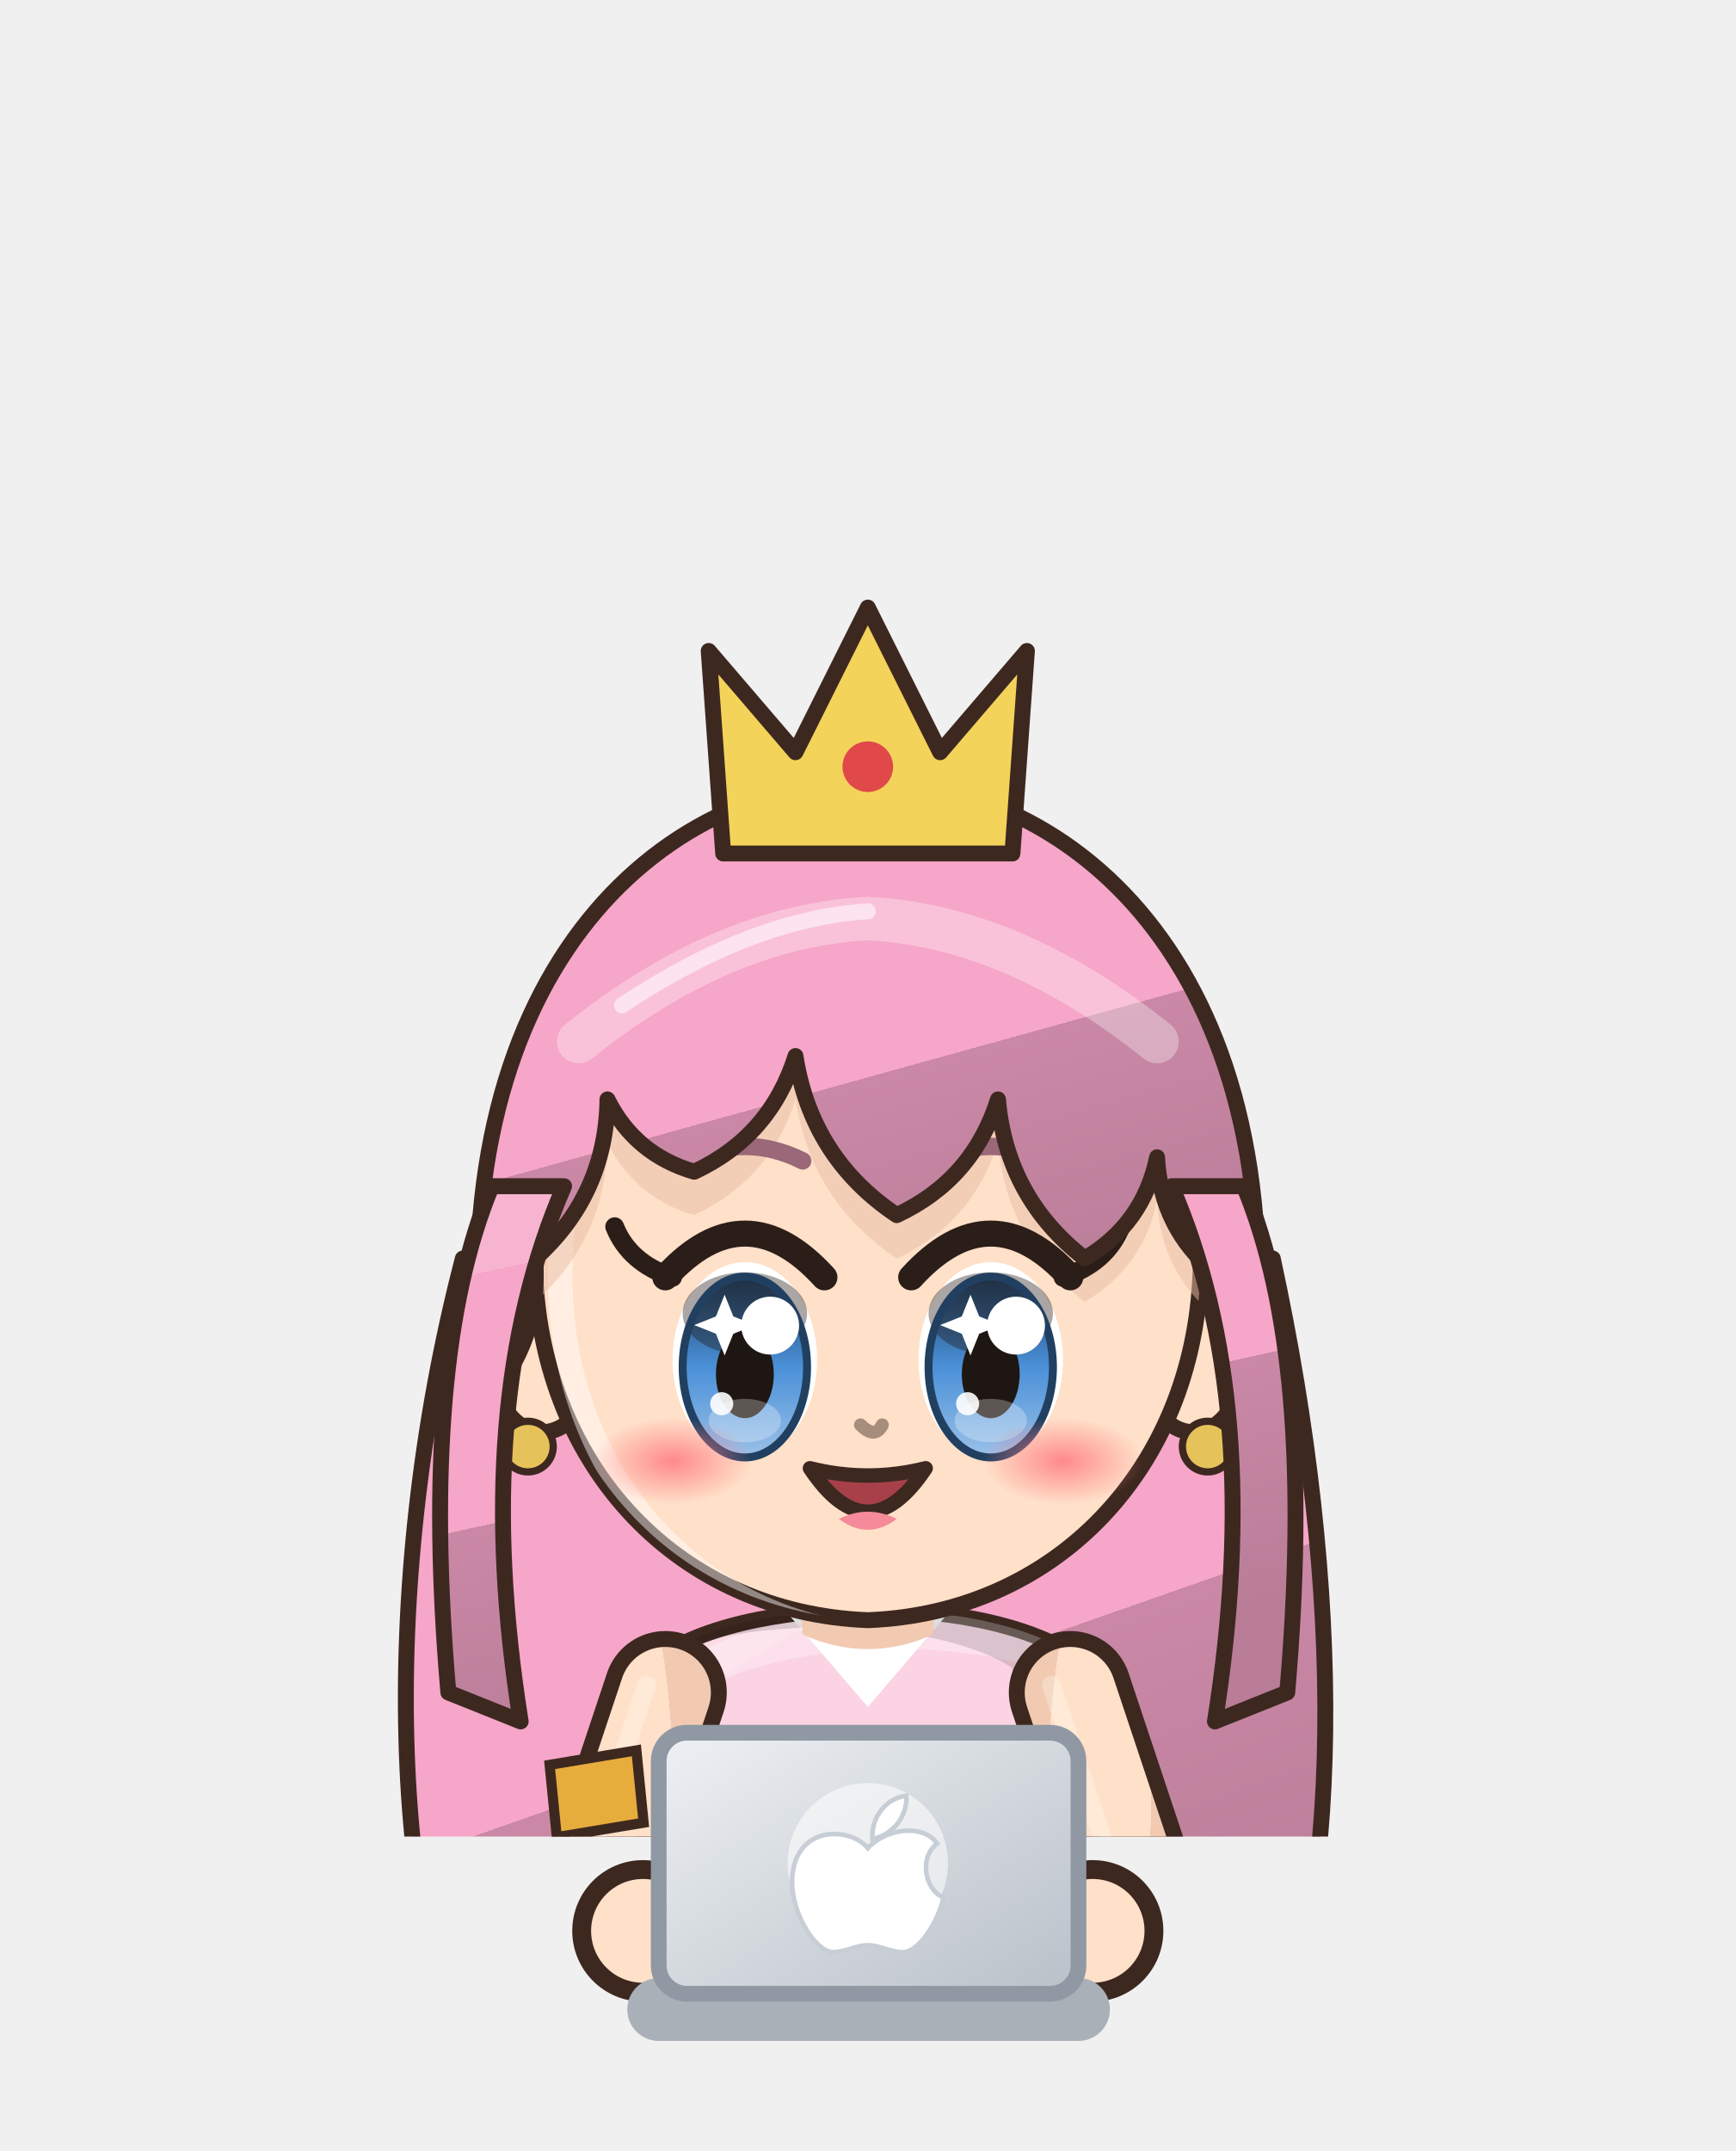
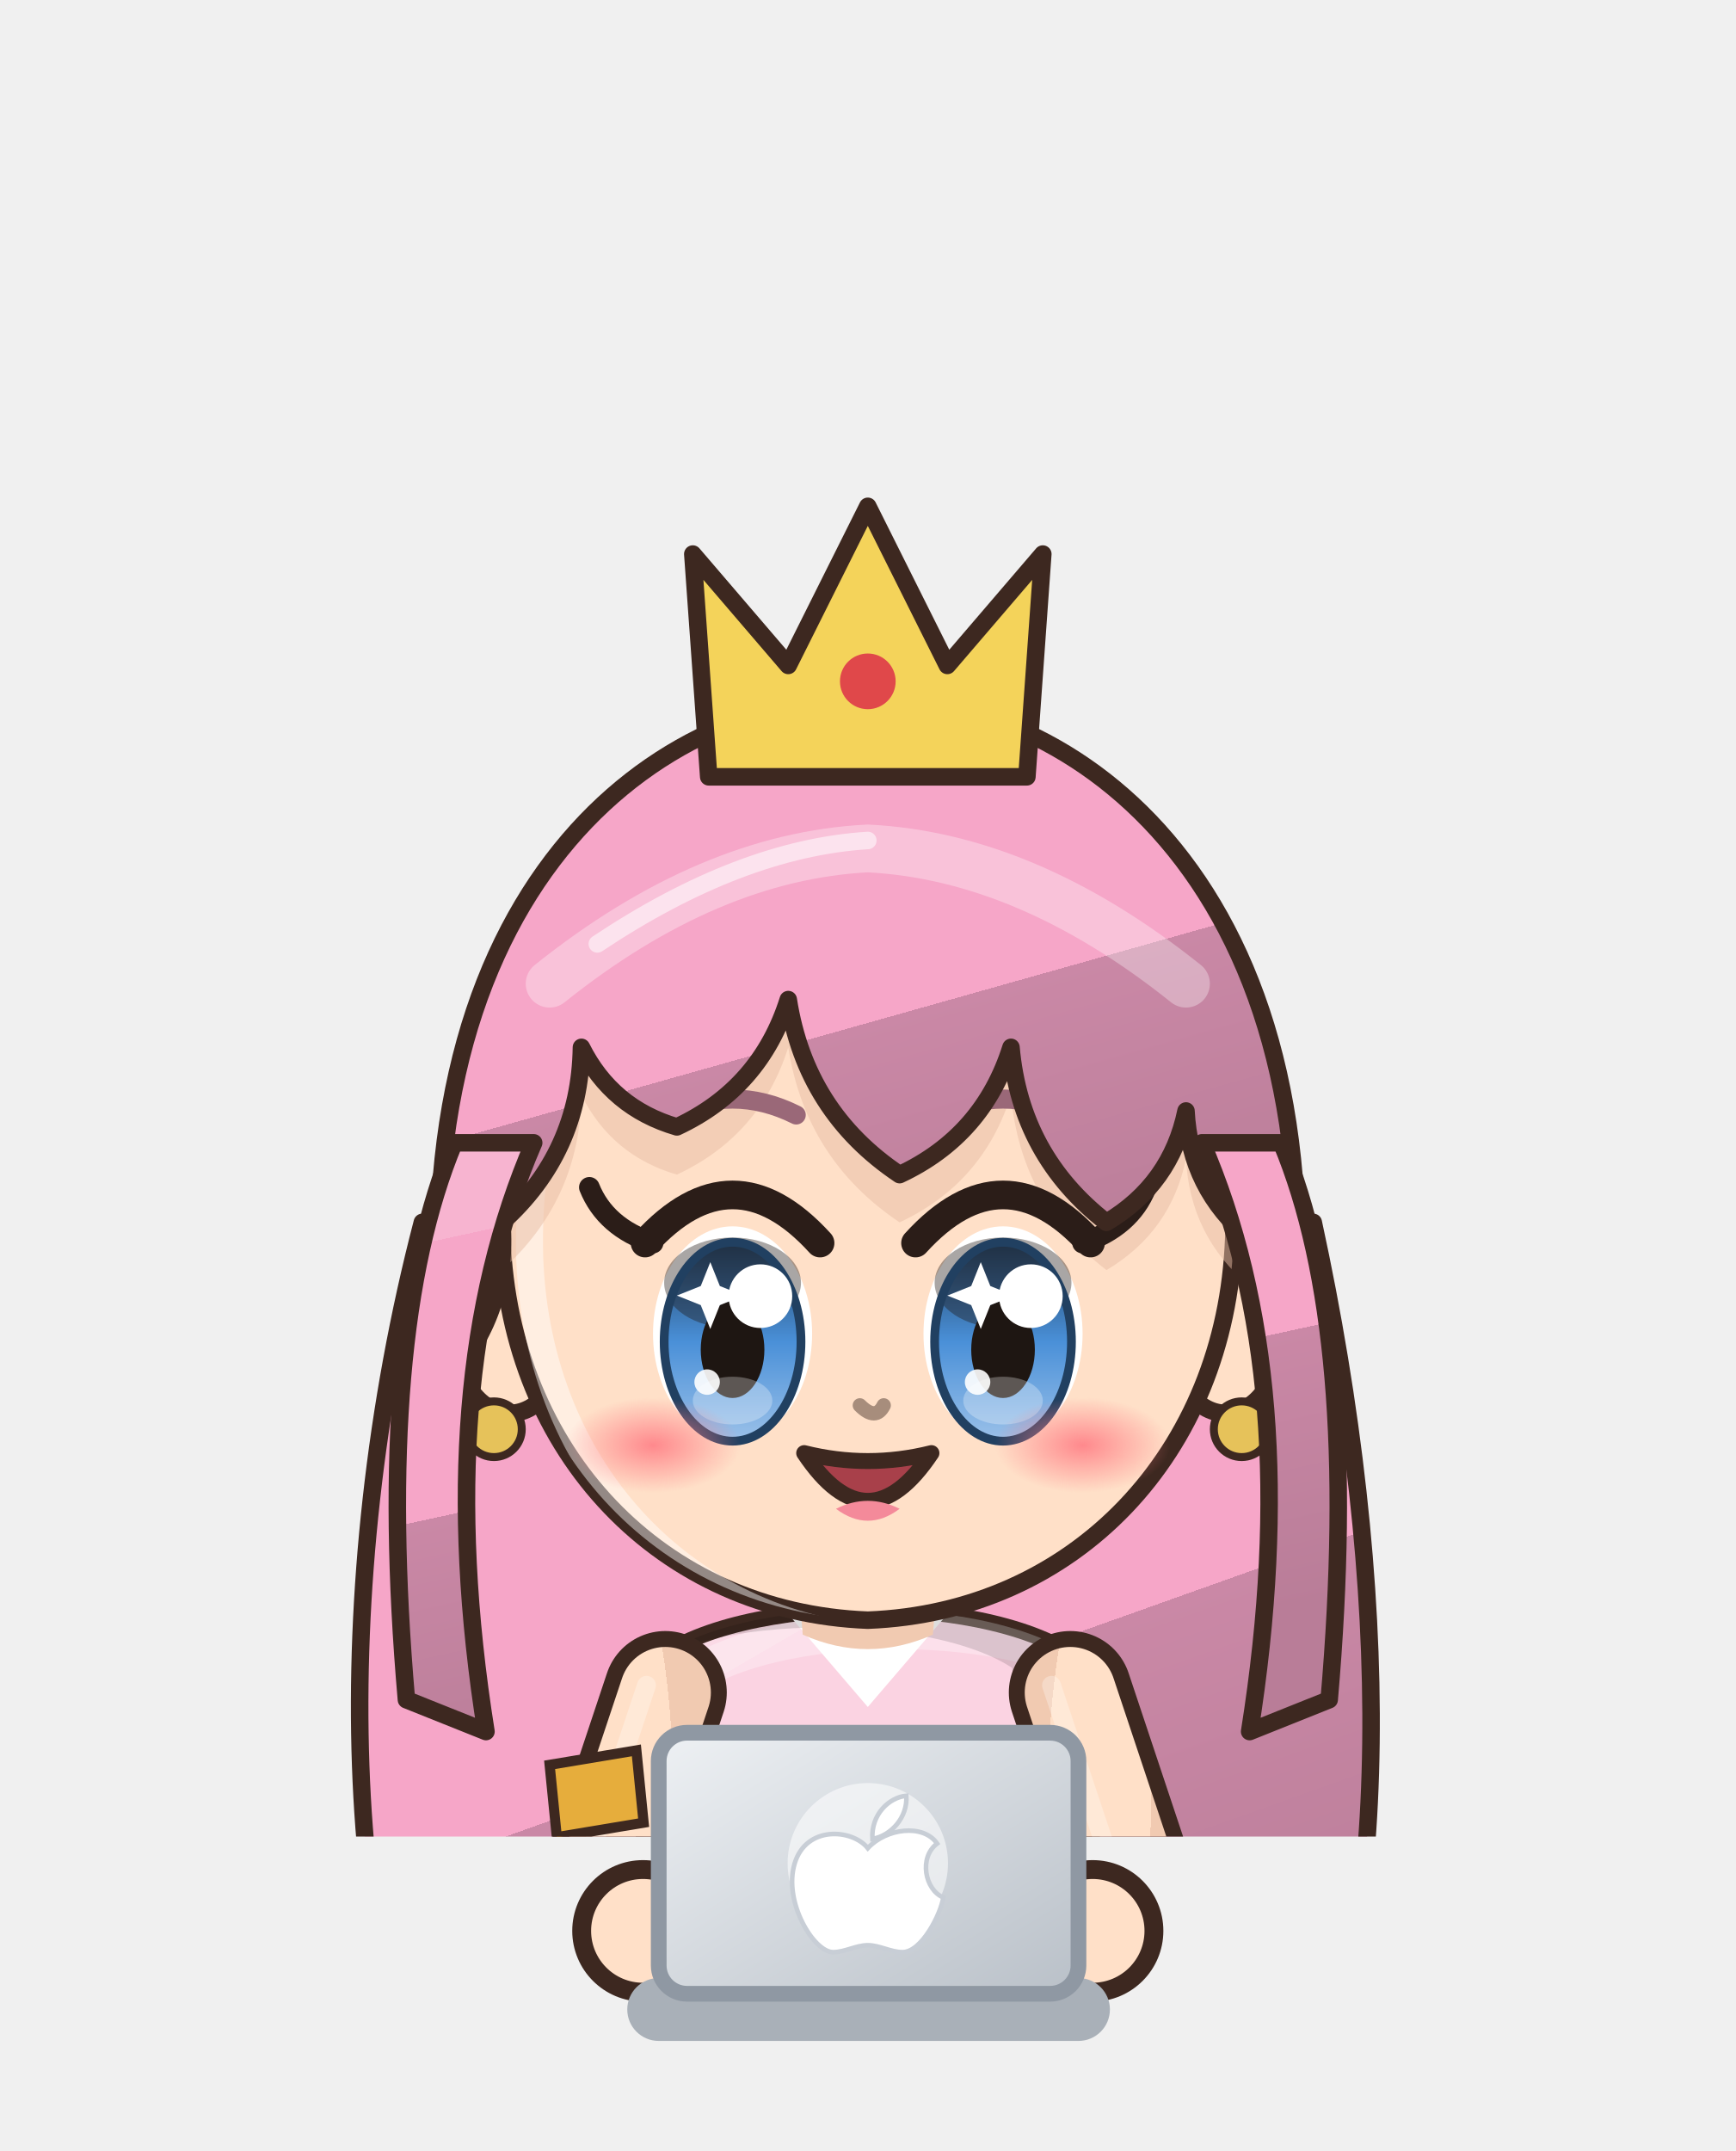
<svg xmlns="http://www.w3.org/2000/svg" viewBox="465.8 681.2 110.4 136.8" width="110.4" height="136.8">
  <svg x="465.8" y="681.2" viewBox="-120 -180 240 253.91" width="110.4" height="116.8">
    <defs>
      <linearGradient id="hair206" x1="0" y1="0" x2=".35" y2="1">
        <stop offset="0" stop-color="#f7b4d0" />
        <stop offset=".16" stop-color="#f7b4d0" />
        <stop offset=".16" stop-color="#f6a6c8" />
        <stop offset=".58" stop-color="#f6a6c8" />
        <stop offset=".58" stop-color="#ca88a6" />
        <stop offset="1" stop-color="#b97d98" />
      </linearGradient>
      <radialGradient id="skin206" cx=".4" cy=".32" r=".85">
        <stop offset="0" stop-color="#ffe0c8" />
        <stop offset=".84" stop-color="#ffe0c8" />
        <stop offset=".84" stop-color="#f1cab1" />
        <stop offset="1" stop-color="#f1cab1" />
      </radialGradient>
      <linearGradient id="cloth206" x1="0" y1="0" x2=".45" y2="1">
        <stop offset="0" stop-color="#fbdae6" />
        <stop offset=".16" stop-color="#fbdae6" />
        <stop offset=".16" stop-color="#fbd3e2" />
        <stop offset=".6" stop-color="#fbd3e2" />
        <stop offset=".6" stop-color="#ebcbdf" />
        <stop offset="1" stop-color="#d8bacd" />
      </linearGradient>
      <linearGradient id="iris206" x1="0" y1="0" x2="0" y2="1">
        <stop offset="0" stop-color="#214061" />
        <stop offset=".5" stop-color="#4a90d8" />
        <stop offset="1" stop-color="#9bc1e9" />
      </linearGradient>
      <linearGradient id="straw206" x1="0" y1="0" x2=".3" y2="1">
        <stop offset="0" stop-color="#ffe7aa" />
        <stop offset=".16" stop-color="#ffe7aa" />
        <stop offset=".16" stop-color="#ffe39a" />
        <stop offset=".58" stop-color="#ffe39a" />
        <stop offset=".58" stop-color="#e9b456" />
        <stop offset="1" stop-color="#d6a54f" />
      </linearGradient>
      <radialGradient id="blush206">
        <stop offset="0" stop-color="#ff7f86" stop-opacity=".9" />
        <stop offset="1" stop-color="#ff7f86" stop-opacity="0" />
      </radialGradient>
      <clipPath id="face206">
        <path d="M -46,-4 C -47,-38 -25,-55 0,-55 C 25,-55 47,-38 46,-4 C 45,23 26,43 0,44 C -26,43 -45,23 -46,-4 Z" />
      </clipPath>
      <clipPath id="torso206">
        <path d="M -30,50 C -34,68 -28,94 -26,124 L 26,124 C 28,94 34,68 30,50 C 18,40 -18,40 -30,50 Z" />
      </clipPath>
    </defs>
    <ellipse cx="0" cy="208" rx="42" ry="7" fill="#000000" opacity=".16" />
-     <path d="M -56,-6 C -68,40 -66,90 -52,114 Q -42,126 -30,114 Q -20,128 -8,116 Q 4,128 16,116 Q 28,128 38,114 Q 50,124 54,110 C 66,84 66,40 56,-6 Z" fill="url(#hair206)" stroke="#3d2820" stroke-width="2.2" stroke-linejoin="round" />
+     <g transform="translate(0,44) scale(1.1) translate(0,-44)">
+       <path d="M -56,-6 C -68,40 -66,90 -52,114 Q -42,126 -30,114 Q -20,128 -8,116 Q 4,128 16,116 Q 28,128 38,114 Q 50,124 54,110 C 66,84 66,40 56,-6 Z" fill="url(#hair206)" stroke="#3d2820" stroke-width="2.2" stroke-linejoin="round" />
+     </g>
    <path d="M -26,116 C -30,150 -16,180 -4,196 L 4,196 C 16,180 30,150 26,116 Z" fill="#f48aa8" stroke="#3d2820" stroke-width="2.2" stroke-linejoin="round" />
    <path d="M -22,130 q 5.5,6 11,0" stroke="#d0607e" stroke-width="1.4" fill="none" />
    <path d="M -11,130 q 5.5,6 11,0" stroke="#d0607e" stroke-width="1.4" fill="none" />
    <path d="M 0,130 q 5.5,6 11,0" stroke="#d0607e" stroke-width="1.4" fill="none" />
    <path d="M 11,130 q 5.5,6 11,0" stroke="#d0607e" stroke-width="1.4" fill="none" />
    <path d="M -20,144 q 5.5,6 11,0" stroke="#d0607e" stroke-width="1.4" fill="none" />
    <path d="M -9,144 q 5.5,6 11,0" stroke="#d0607e" stroke-width="1.4" fill="none" />
    <path d="M 2,144 q 5.5,6 11,0" stroke="#d0607e" stroke-width="1.4" fill="none" />
    <path d="M -18,158 q 5.5,6 11,0" stroke="#d0607e" stroke-width="1.4" fill="none" />
    <path d="M -7,158 q 5.5,6 11,0" stroke="#d0607e" stroke-width="1.4" fill="none" />
    <path d="M -16,172 q 5.5,6 11,0" stroke="#d0607e" stroke-width="1.4" fill="none" />
    <path d="M -2,194 C -24,198 -40,206 -42,214 C -24,214 -10,208 0,202 C 10,208 24,214 42,214 C 40,206 24,198 2,194 Z" fill="#f6b4c8" stroke="#3d2820" stroke-width="2.2" stroke-linejoin="round" />
    <path d="M -10,140 Q -8,166 -2,186" stroke="#ffffff" stroke-width="2.4" fill="none" opacity=".35" stroke-linecap="round" />
    <path d="M -30,50 C -34,68 -28,94 -26,124 L 26,124 C 28,94 34,68 30,50 C 18,40 -18,40 -30,50 Z" fill="url(#cloth206)" stroke="#3d2820" stroke-width="2.2" stroke-linejoin="round" />
    <path d="M -12,42 L 0,56 L 12,42 Z" fill="#ffffff" />
    <g clip-path="url(#torso206)">
      <path d="M -30,50 C -34,68 -28,94 -26,124 L 26,124 C 28,94 34,68 30,50 C 18,40 -18,40 -30,50 Z" transform="translate(4,3)" fill="none" stroke="#ffffff" stroke-width="5" opacity=".3" />
      <path d="M -30,50 C -34,68 -28,94 -26,124 L 26,124 C 28,94 34,68 30,50 C 18,40 -18,40 -30,50 Z" transform="translate(-6,-2)" fill="none" stroke="#000000" stroke-width="9" opacity=".13" />
    </g>
    <path d="M -27,104 L 27,104 L 40,162 Q 0,170 -40,162 Z" fill="url(#cloth206)" stroke="#3d2820" stroke-width="2.2" stroke-linejoin="round" />
    <path d="M -38,156 Q 0,164 38,156" stroke="#ffffff" stroke-width="3" fill="none" />
    <path d="M -28,54 L -38,84 L -31,102" stroke="#3d2820" stroke-width="17" fill="none" stroke-linecap="round" stroke-linejoin="round" />
    <path d="M -28,54 L -38,84 L -31,102" stroke="url(#skin206)" stroke-width="12.6" fill="none" stroke-linecap="round" stroke-linejoin="round" />
    <path d="M -28,54 L -38,84 L -31,102" transform="translate(-2.6,-1)" stroke="#ffffff" stroke-width="2.6" fill="none" stroke-linecap="round" stroke-linejoin="round" opacity=".28" />
    <path d="M 28,54 L 38,84 L 31,102" stroke="#3d2820" stroke-width="17" fill="none" stroke-linecap="round" stroke-linejoin="round" />
    <path d="M 28,54 L 38,84 L 31,102" stroke="url(#skin206)" stroke-width="12.6" fill="none" stroke-linecap="round" stroke-linejoin="round" />
    <path d="M 28,54 L 38,84 L 31,102" transform="translate(-2.6,-1)" stroke="#ffffff" stroke-width="2.6" fill="none" stroke-linecap="round" stroke-linejoin="round" opacity=".28" />
    <circle cx="-31" cy="102" r="8.5" fill="url(#skin206)" stroke="#3d2820" stroke-width="2.2" />
    <circle cx="31" cy="102" r="8.5" fill="url(#skin206)" stroke="#3d2820" stroke-width="2.2" />
    <path d="M -44,64 L -32,62 L -31,72 L -43,74 Z" fill="#e6ad3c" stroke="#3d2820" stroke-width="1.4" />
    <path d="M -10,34 L 10,34 L 9,46 Q 0,50 -9,46 Z" fill="#f1cab1" />
-     <ellipse cx="-45" cy="8" rx="7" ry="10" fill="url(#skin206)" stroke="#3d2820" stroke-width="2.2" stroke-linejoin="round" />
-     <ellipse cx="45" cy="8" rx="7" ry="10" fill="url(#skin206)" stroke="#3d2820" stroke-width="2.2" stroke-linejoin="round" />
-     <path d="M -46,-4 C -47,-38 -25,-55 0,-55 C 25,-55 47,-38 46,-4 C 45,23 26,43 0,44 C -26,43 -45,23 -46,-4 Z" fill="url(#skin206)" stroke="#3d2820" stroke-width="2.2" stroke-linejoin="round" />
-     <g clip-path="url(#face206)">
-       <path d="M -46,-4 C -47,-38 -25,-55 0,-55 C 25,-55 47,-38 46,-4 C 45,23 26,43 0,44 C -26,43 -45,23 -46,-4 Z" transform="translate(3.5,2.5)" fill="none" stroke="#ffffff" stroke-width="3.4" opacity=".45" />
+     <g transform="translate(0,44) scale(1.1) translate(0,-44)">
+       <ellipse cx="-45" cy="8" rx="7" ry="10" fill="url(#skin206)" stroke="#3d2820" stroke-width="2.2" stroke-linejoin="round" />
+       <ellipse cx="45" cy="8" rx="7" ry="10" fill="url(#skin206)" stroke="#3d2820" stroke-width="2.2" stroke-linejoin="round" />
+       <path d="M -46,-4 C -47,-38 -25,-55 0,-55 C 25,-55 47,-38 46,-4 C 45,23 26,43 0,44 C -26,43 -45,23 -46,-4 Z" fill="url(#skin206)" stroke="#3d2820" stroke-width="2.2" stroke-linejoin="round" />
+       <g clip-path="url(#face206)">
+         <path d="M -46,-4 C -47,-38 -25,-55 0,-55 C 25,-55 47,-38 46,-4 C 45,23 26,43 0,44 C -26,43 -45,23 -46,-4 Z" transform="translate(3.5,2.5)" fill="none" stroke="#ffffff" stroke-width="3.4" opacity=".45" />
+       </g>
+       <g clip-path="url(#face206)">
+         <path d="M -53,14 C -60,-46 -28,-72 0,-72 C 28,-72 60,-46 53,14 L 48,-4 Q 40.5,-10.2 40,-20 Q 38.1,-10.8 30,-6 Q 19.2,-14.4 18,-28 Q 14.5,-16.9 4,-12 Q -7.8,-19.9 -10,-34 Q -13.5,-22.9 -24,-18 Q -32.2,-20.4 -36,-28 Q -36.2,-14.8 -46,-6 Q -45.1,5.5 -53,14 Z" transform="translate(0,6)" fill="#e7bca4" opacity=".5" />
+       </g>
+       <ellipse cx="-17" cy="8" rx="10" ry="13.5" fill="#ffffff" />
+       <ellipse cx="-17" cy="9" rx="8.6" ry="12.5" fill="url(#iris206)" />
+       <ellipse cx="-17" cy="1.6" rx="8.6" ry="5.7" fill="#1e1612" opacity=".38" />
+       <ellipse cx="-17" cy="9" rx="8.6" ry="12.5" fill="none" stroke="#214061" stroke-width="1.1" />
+       <ellipse cx="-17" cy="10" rx="4" ry="6.075" fill="#1e1612" />
+       <ellipse cx="-17" cy="16.4" rx="5" ry="3.0" fill="#ffffff" opacity=".28" />
+       <circle cx="-13.5" cy="3.275" r="4" fill="#ffffff" />
+       <circle cx="-20.2" cy="14.075" r="1.6" fill="#ffffff" opacity=".9" />
+       <path d="M -21,2 l 1.2,-3 l 1.2,3 l 3,1.2 l -3,1.2 l -1.2,3 l -1.2,-3 l -3,-1.2 Z" fill="#ffffff" />
+       <path d="M -28,-3.4 Q -17,-15.5 -6,-3.4" stroke="#2b1d18" stroke-width="3.6" fill="none" stroke-linecap="round" />
+       <path d="M -25,-19.5 Q -17,-23.5 -9,-19.5" stroke="#9a6878" stroke-width="2.4" fill="none" stroke-linecap="round" />
+       <path d="M -27,-3.4 q -6,-2 -8,-7" stroke="#2b1d18" stroke-width="2.6" fill="none" stroke-linecap="round" />
+       <ellipse cx="17" cy="8" rx="10" ry="13.5" fill="#ffffff" />
+       <ellipse cx="17" cy="9" rx="8.6" ry="12.5" fill="url(#iris206)" />
+       <ellipse cx="17" cy="1.6" rx="8.6" ry="5.7" fill="#1e1612" opacity=".38" />
+       <ellipse cx="17" cy="9" rx="8.6" ry="12.5" fill="none" stroke="#214061" stroke-width="1.1" />
+       <ellipse cx="17" cy="10" rx="4" ry="6.075" fill="#1e1612" />
+       <ellipse cx="17" cy="16.4" rx="5" ry="3.0" fill="#ffffff" opacity=".28" />
+       <circle cx="20.5" cy="3.275" r="4" fill="#ffffff" />
+       <circle cx="13.8" cy="14.075" r="1.6" fill="#ffffff" opacity=".9" />
+       <path d="M 13,2 l 1.2,-3 l 1.2,3 l 3,1.2 l -3,1.2 l -1.2,3 l -1.2,-3 l -3,-1.2 Z" fill="#ffffff" />
+       <path d="M 6,-3.4 Q 17,-15.5 28,-3.4" stroke="#2b1d18" stroke-width="3.6" fill="none" stroke-linecap="round" />
+       <path d="M 9,-19.5 Q 17,-23.5 25,-19.5" stroke="#9a6878" stroke-width="2.4" fill="none" stroke-linecap="round" />
+       <path d="M 27,-3.4 q 6,-2 8,-7" stroke="#2b1d18" stroke-width="2.6" fill="none" stroke-linecap="round" />
+       <path d="M -8,23 Q 0,35 8,23 Q 0,25 -8,23 Z" fill="#a8404a" stroke="#3d2820" stroke-width="2" stroke-linejoin="round" />
+       <path d="M -4,30 Q 0,33 4,30 Q 0,28 -4,30 Z" fill="#f48a9a" />
+       <ellipse cx="-27" cy="22" rx="11" ry="6" fill="url(#blush206)" opacity="1.00" />
+       <ellipse cx="27" cy="22" rx="11" ry="6" fill="url(#blush206)" opacity="1.00" />
+       <path d="M -1,17 Q 1,19 2,17" stroke="#a78d7c" stroke-width="1.8" fill="none" stroke-linecap="round" />
+       <circle cx="-47" cy="20" r="3.5" fill="#e6c25a" stroke="#3d2820" stroke-width="1" />
+       <circle cx="47" cy="20" r="3.5" fill="#e6c25a" stroke="#3d2820" stroke-width="1" />
+       <path d="M -53,14 C -60,-46 -28,-72 0,-72 C 28,-72 60,-46 53,14 L 48,-4 Q 40.5,-10.2 40,-20 Q 38.1,-10.8 30,-6 Q 19.2,-14.4 18,-28 Q 14.5,-16.9 4,-12 Q -7.8,-19.9 -10,-34 Q -13.5,-22.9 -24,-18 Q -32.2,-20.4 -36,-28 Q -36.2,-14.8 -46,-6 Q -45.1,5.5 -53,14 Z" fill="url(#hair206)" stroke="#3d2820" stroke-width="2.2" stroke-linejoin="round" />
+       <path d="M 42,-16 Q 55,14 48,58 L 58,54 Q 62,8 52,-16 Z M -42,-16 Q -55,14 -48,58 L -58,54 Q -62,8 -52,-16 Z" fill="url(#hair206)" stroke="#3d2820" stroke-width="2.2" stroke-linejoin="round" />
+       <defs>
+         <clipPath id="hf206">
+           <path d="M -53,14 C -60,-46 -28,-72 0,-72 C 28,-72 60,-46 53,14 L 48,-4 Q 40.5,-10.2 40,-20 Q 38.1,-10.8 30,-6 Q 19.2,-14.4 18,-28 Q 14.5,-16.9 4,-12 Q -7.8,-19.9 -10,-34 Q -13.5,-22.9 -24,-18 Q -32.2,-20.4 -36,-28 Q -36.2,-14.8 -46,-6 Q -45.1,5.5 -53,14 Z" />
+         </clipPath>
+       </defs>
+       <g clip-path="url(#hf206)">
+         <path d="M -40,-36 Q -20,-52 0,-53 Q 20,-52 40,-36" stroke="#ffffff" stroke-width="6" fill="none" stroke-linecap="round" opacity=".32" />
+         <path d="M -34,-41 Q -16,-53 0,-54" stroke="#ffffff" stroke-width="2.2" fill="none" stroke-linecap="round" opacity=".55" />
+       </g>
+       <path d="M -20,-62 L -22,-90 L -10,-76 L 0,-96 L 10,-76 L 22,-90 L 20,-62 Z" fill="#f4d35a" stroke="#3d2820" stroke-width="2.2" stroke-linejoin="round" />
+       <circle cx="0" cy="-74" r="3.5" fill="#e0484a" />
    </g>
-     <g clip-path="url(#face206)">
-       <path d="M -53,14 C -60,-46 -28,-72 0,-72 C 28,-72 60,-46 53,14 L 48,-4 Q 40.5,-10.2 40,-20 Q 38.1,-10.8 30,-6 Q 19.2,-14.4 18,-28 Q 14.5,-16.9 4,-12 Q -7.8,-19.9 -10,-34 Q -13.5,-22.9 -24,-18 Q -32.2,-20.4 -36,-28 Q -36.2,-14.8 -46,-6 Q -45.1,5.5 -53,14 Z" transform="translate(0,6)" fill="#e7bca4" opacity=".5" />
-     </g>
-     <ellipse cx="-17" cy="8" rx="10" ry="13.5" fill="#ffffff" />
-     <ellipse cx="-17" cy="9" rx="8.6" ry="12.5" fill="url(#iris206)" />
-     <ellipse cx="-17" cy="1.6" rx="8.6" ry="5.7" fill="#1e1612" opacity=".38" />
-     <ellipse cx="-17" cy="9" rx="8.6" ry="12.5" fill="none" stroke="#214061" stroke-width="1.1" />
-     <ellipse cx="-17" cy="10" rx="4" ry="6.075" fill="#1e1612" />
-     <ellipse cx="-17" cy="16.4" rx="5" ry="3.0" fill="#ffffff" opacity=".28" />
-     <circle cx="-13.5" cy="3.275" r="4" fill="#ffffff" />
-     <circle cx="-20.2" cy="14.075" r="1.6" fill="#ffffff" opacity=".9" />
-     <path d="M -21,2 l 1.2,-3 l 1.2,3 l 3,1.2 l -3,1.2 l -1.2,3 l -1.2,-3 l -3,-1.2 Z" fill="#ffffff" />
-     <path d="M -28,-3.4 Q -17,-15.5 -6,-3.4" stroke="#2b1d18" stroke-width="3.6" fill="none" stroke-linecap="round" />
-     <path d="M -25,-19.5 Q -17,-23.5 -9,-19.5" stroke="#9a6878" stroke-width="2.4" fill="none" stroke-linecap="round" />
-     <path d="M -27,-3.4 q -6,-2 -8,-7" stroke="#2b1d18" stroke-width="2.6" fill="none" stroke-linecap="round" />
-     <ellipse cx="17" cy="8" rx="10" ry="13.5" fill="#ffffff" />
-     <ellipse cx="17" cy="9" rx="8.6" ry="12.5" fill="url(#iris206)" />
-     <ellipse cx="17" cy="1.6" rx="8.6" ry="5.7" fill="#1e1612" opacity=".38" />
-     <ellipse cx="17" cy="9" rx="8.6" ry="12.5" fill="none" stroke="#214061" stroke-width="1.1" />
-     <ellipse cx="17" cy="10" rx="4" ry="6.075" fill="#1e1612" />
-     <ellipse cx="17" cy="16.4" rx="5" ry="3.0" fill="#ffffff" opacity=".28" />
-     <circle cx="20.5" cy="3.275" r="4" fill="#ffffff" />
-     <circle cx="13.8" cy="14.075" r="1.6" fill="#ffffff" opacity=".9" />
-     <path d="M 13,2 l 1.2,-3 l 1.2,3 l 3,1.2 l -3,1.2 l -1.2,3 l -1.2,-3 l -3,-1.2 Z" fill="#ffffff" />
-     <path d="M 6,-3.4 Q 17,-15.5 28,-3.4" stroke="#2b1d18" stroke-width="3.6" fill="none" stroke-linecap="round" />
-     <path d="M 9,-19.5 Q 17,-23.5 25,-19.5" stroke="#9a6878" stroke-width="2.4" fill="none" stroke-linecap="round" />
-     <path d="M 27,-3.4 q 6,-2 8,-7" stroke="#2b1d18" stroke-width="2.6" fill="none" stroke-linecap="round" />
-     <path d="M -8,23 Q 0,35 8,23 Q 0,25 -8,23 Z" fill="#a8404a" stroke="#3d2820" stroke-width="2" stroke-linejoin="round" />
-     <path d="M -4,30 Q 0,33 4,30 Q 0,28 -4,30 Z" fill="#f48a9a" />
-     <ellipse cx="-27" cy="22" rx="11" ry="6" fill="url(#blush206)" opacity="1.00" />
-     <ellipse cx="27" cy="22" rx="11" ry="6" fill="url(#blush206)" opacity="1.00" />
-     <path d="M -1,17 Q 1,19 2,17" stroke="#a78d7c" stroke-width="1.8" fill="none" stroke-linecap="round" />
-     <circle cx="-47" cy="20" r="3.5" fill="#e6c25a" stroke="#3d2820" stroke-width="1" />
-     <circle cx="47" cy="20" r="3.5" fill="#e6c25a" stroke="#3d2820" stroke-width="1" />
-     <path d="M -53,14 C -60,-46 -28,-72 0,-72 C 28,-72 60,-46 53,14 L 48,-4 Q 40.5,-10.2 40,-20 Q 38.1,-10.8 30,-6 Q 19.2,-14.4 18,-28 Q 14.5,-16.9 4,-12 Q -7.8,-19.9 -10,-34 Q -13.5,-22.9 -24,-18 Q -32.2,-20.4 -36,-28 Q -36.2,-14.8 -46,-6 Q -45.1,5.5 -53,14 Z" fill="url(#hair206)" stroke="#3d2820" stroke-width="2.2" stroke-linejoin="round" />
-     <path d="M 42,-16 Q 55,14 48,58 L 58,54 Q 62,8 52,-16 Z M -42,-16 Q -55,14 -48,58 L -58,54 Q -62,8 -52,-16 Z" fill="url(#hair206)" stroke="#3d2820" stroke-width="2.2" stroke-linejoin="round" />
-     <defs>
-       <clipPath id="hf206">
-         <path d="M -53,14 C -60,-46 -28,-72 0,-72 C 28,-72 60,-46 53,14 L 48,-4 Q 40.5,-10.2 40,-20 Q 38.1,-10.8 30,-6 Q 19.2,-14.4 18,-28 Q 14.5,-16.9 4,-12 Q -7.8,-19.9 -10,-34 Q -13.5,-22.9 -24,-18 Q -32.2,-20.4 -36,-28 Q -36.2,-14.8 -46,-6 Q -45.1,5.5 -53,14 Z" />
-       </clipPath>
-     </defs>
-     <g clip-path="url(#hf206)">
-       <path d="M -40,-36 Q -20,-52 0,-53 Q 20,-52 40,-36" stroke="#ffffff" stroke-width="6" fill="none" stroke-linecap="round" opacity=".32" />
-       <path d="M -34,-41 Q -16,-53 0,-54" stroke="#ffffff" stroke-width="2.2" fill="none" stroke-linecap="round" opacity=".55" />
-     </g>
-     <path d="M -20,-62 L -22,-90 L -10,-76 L 0,-96 L 10,-76 L 22,-90 L 20,-62 Z" fill="#f4d35a" stroke="#3d2820" stroke-width="2.2" stroke-linejoin="round" />
-     <circle cx="0" cy="-74" r="3.5" fill="#e0484a" />
  </svg>
  <circle cx="506.7" cy="804.0" r="3.9" fill="#ffe0c8" stroke="#3d2820" stroke-width="1.2" />
  <circle cx="535.3" cy="804.0" r="3.9" fill="#ffe0c8" stroke="#3d2820" stroke-width="1.2" />
  <defs>
    <linearGradient id="lp207" x1="0" y1="0" x2="1" y2="1">
      <stop offset="0" stop-color="#eef1f4" />
      <stop offset="1" stop-color="#b9c0c8" />
    </linearGradient>
  </defs>
  <rect x="505.7" y="807.0" width="30.7" height="4" rx="2" fill="#a9b0b8" />
  <rect x="507.7" y="791.4" width="26.7" height="16.6" rx="1.8" fill="url(#lp207)" stroke="#8f98a3" stroke-width="1" />
  <ellipse cx="521.0" cy="799.7" rx="5.1" ry="5.1" fill="#ffffff" opacity=".55" />
  <path d="M 0,-4 C -2,-6.5 -8,-7 -9.5,-2 C -11,3 -7,9.5 -4.5,9.5 C -3,9.5 -1.5,8.6 0,8.6 C 1.5,8.6 3,9.5 4.5,9.5 C 7,9.5 9.5,4.5 9.8,2.4 C 7.4,1.4 6.6,-2.8 9,-4.6 C 7.2,-7.2 2.4,-6.6 0,-4 Z M 0.6,-5.2 C 0.4,-8.4 2.8,-10.6 5,-10.8 C 5.2,-8 3,-5.6 0.6,-5.2 Z" transform="translate(521.0,800.7) scale(0.49)" fill="#ffffff" stroke="#c8ced6" stroke-width=".6" />
</svg>
